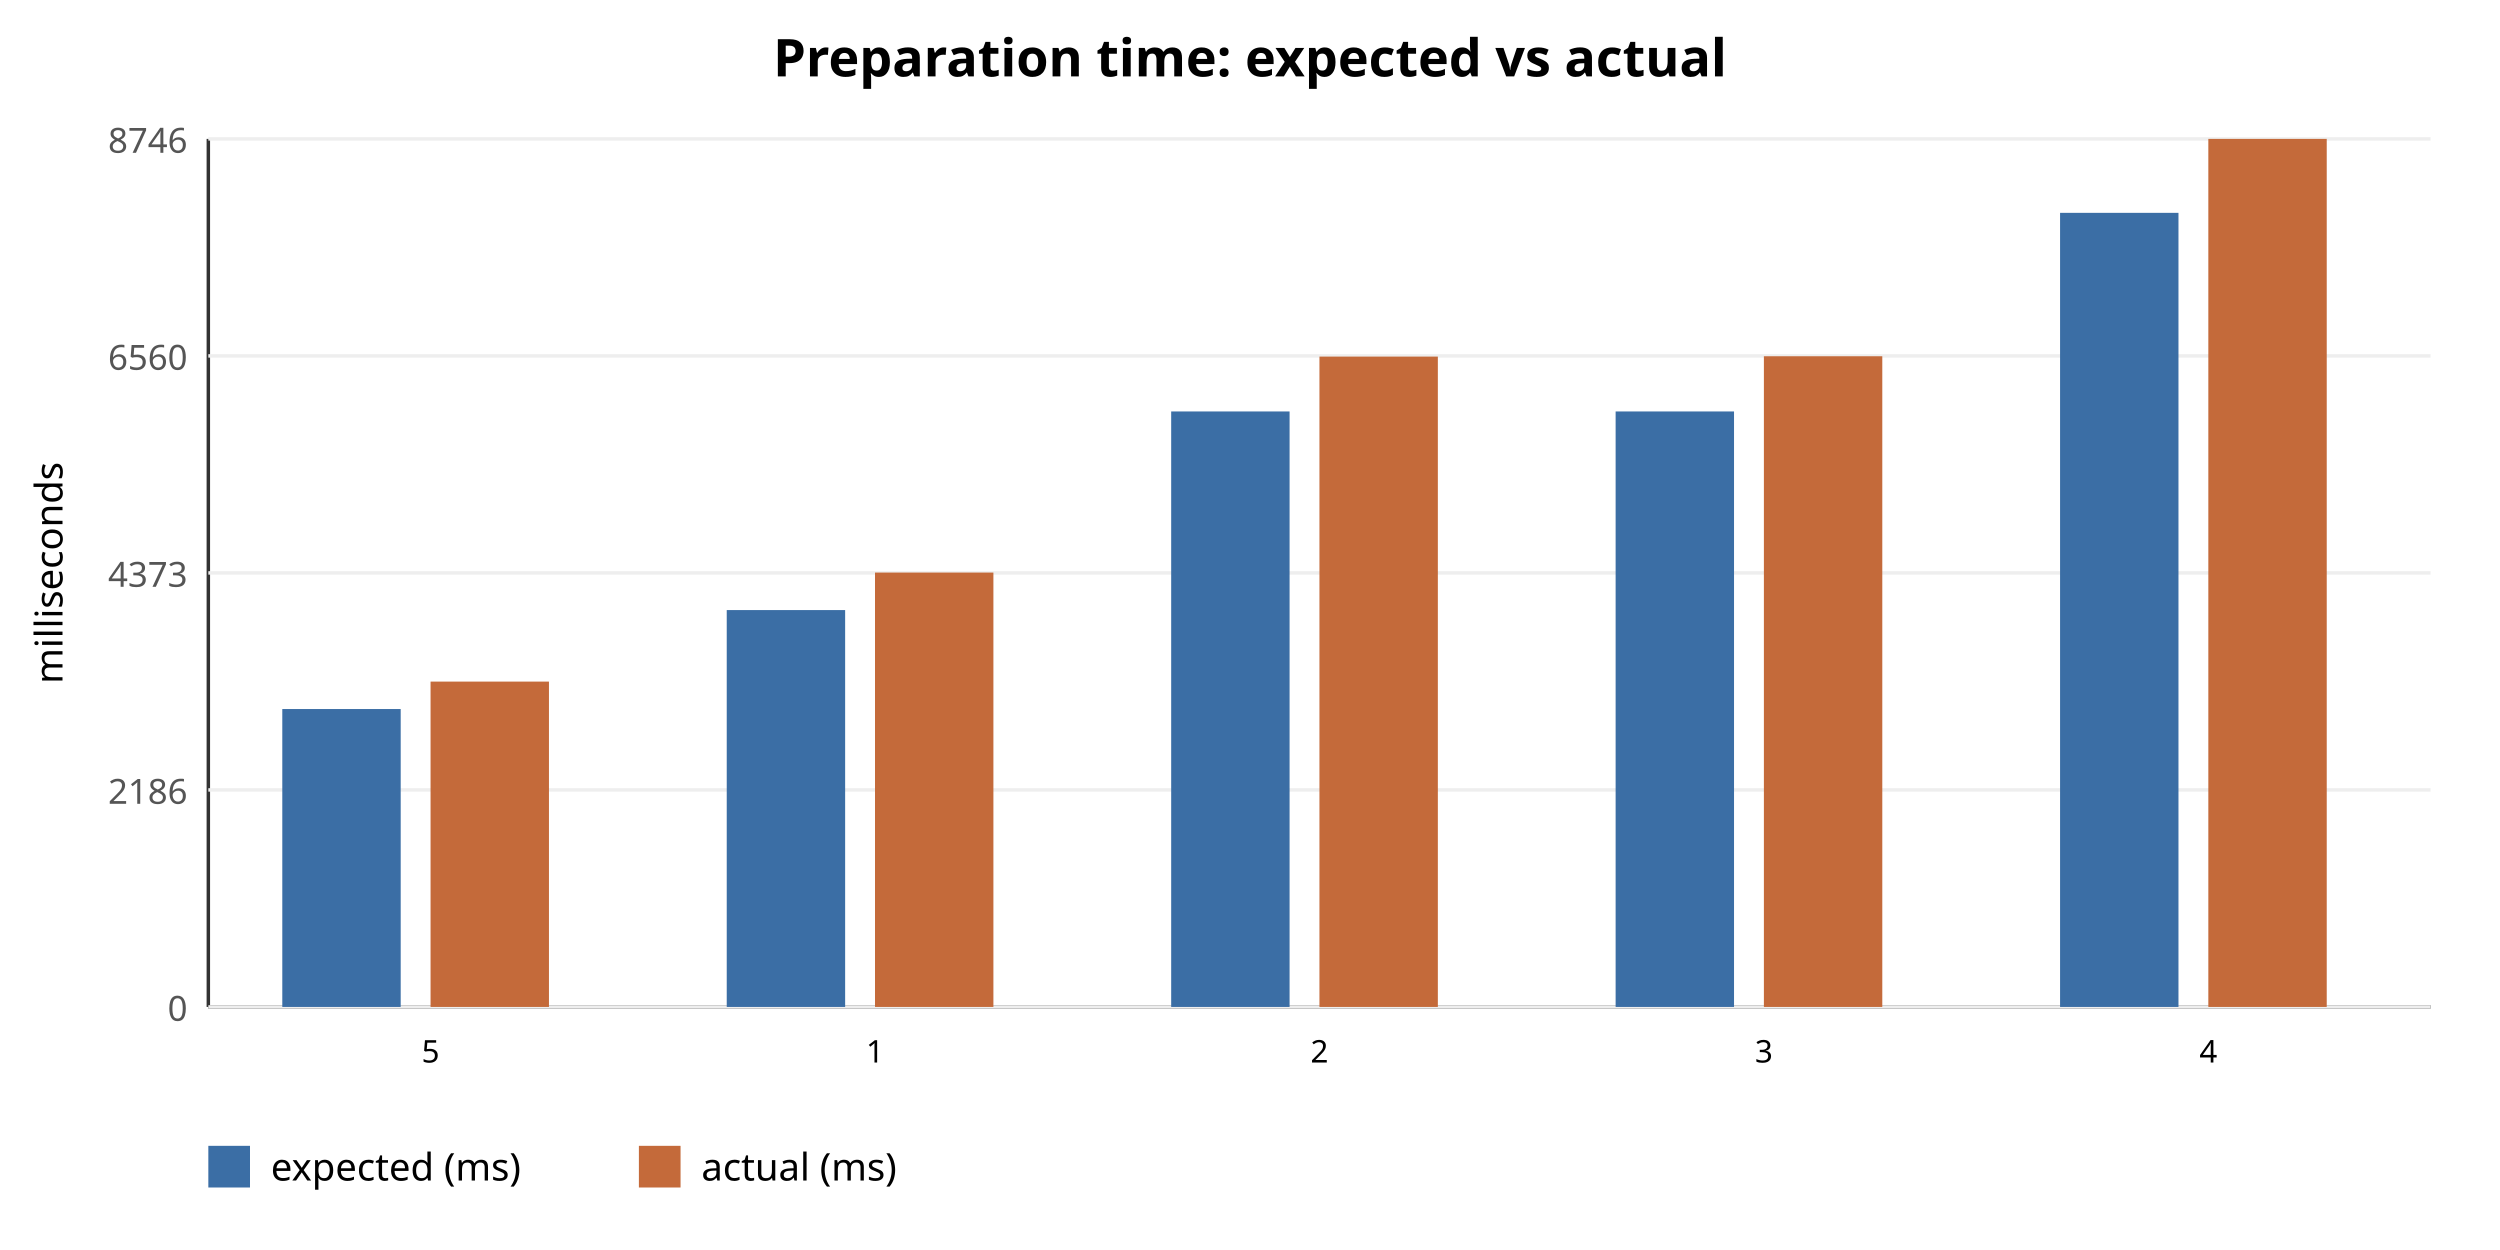
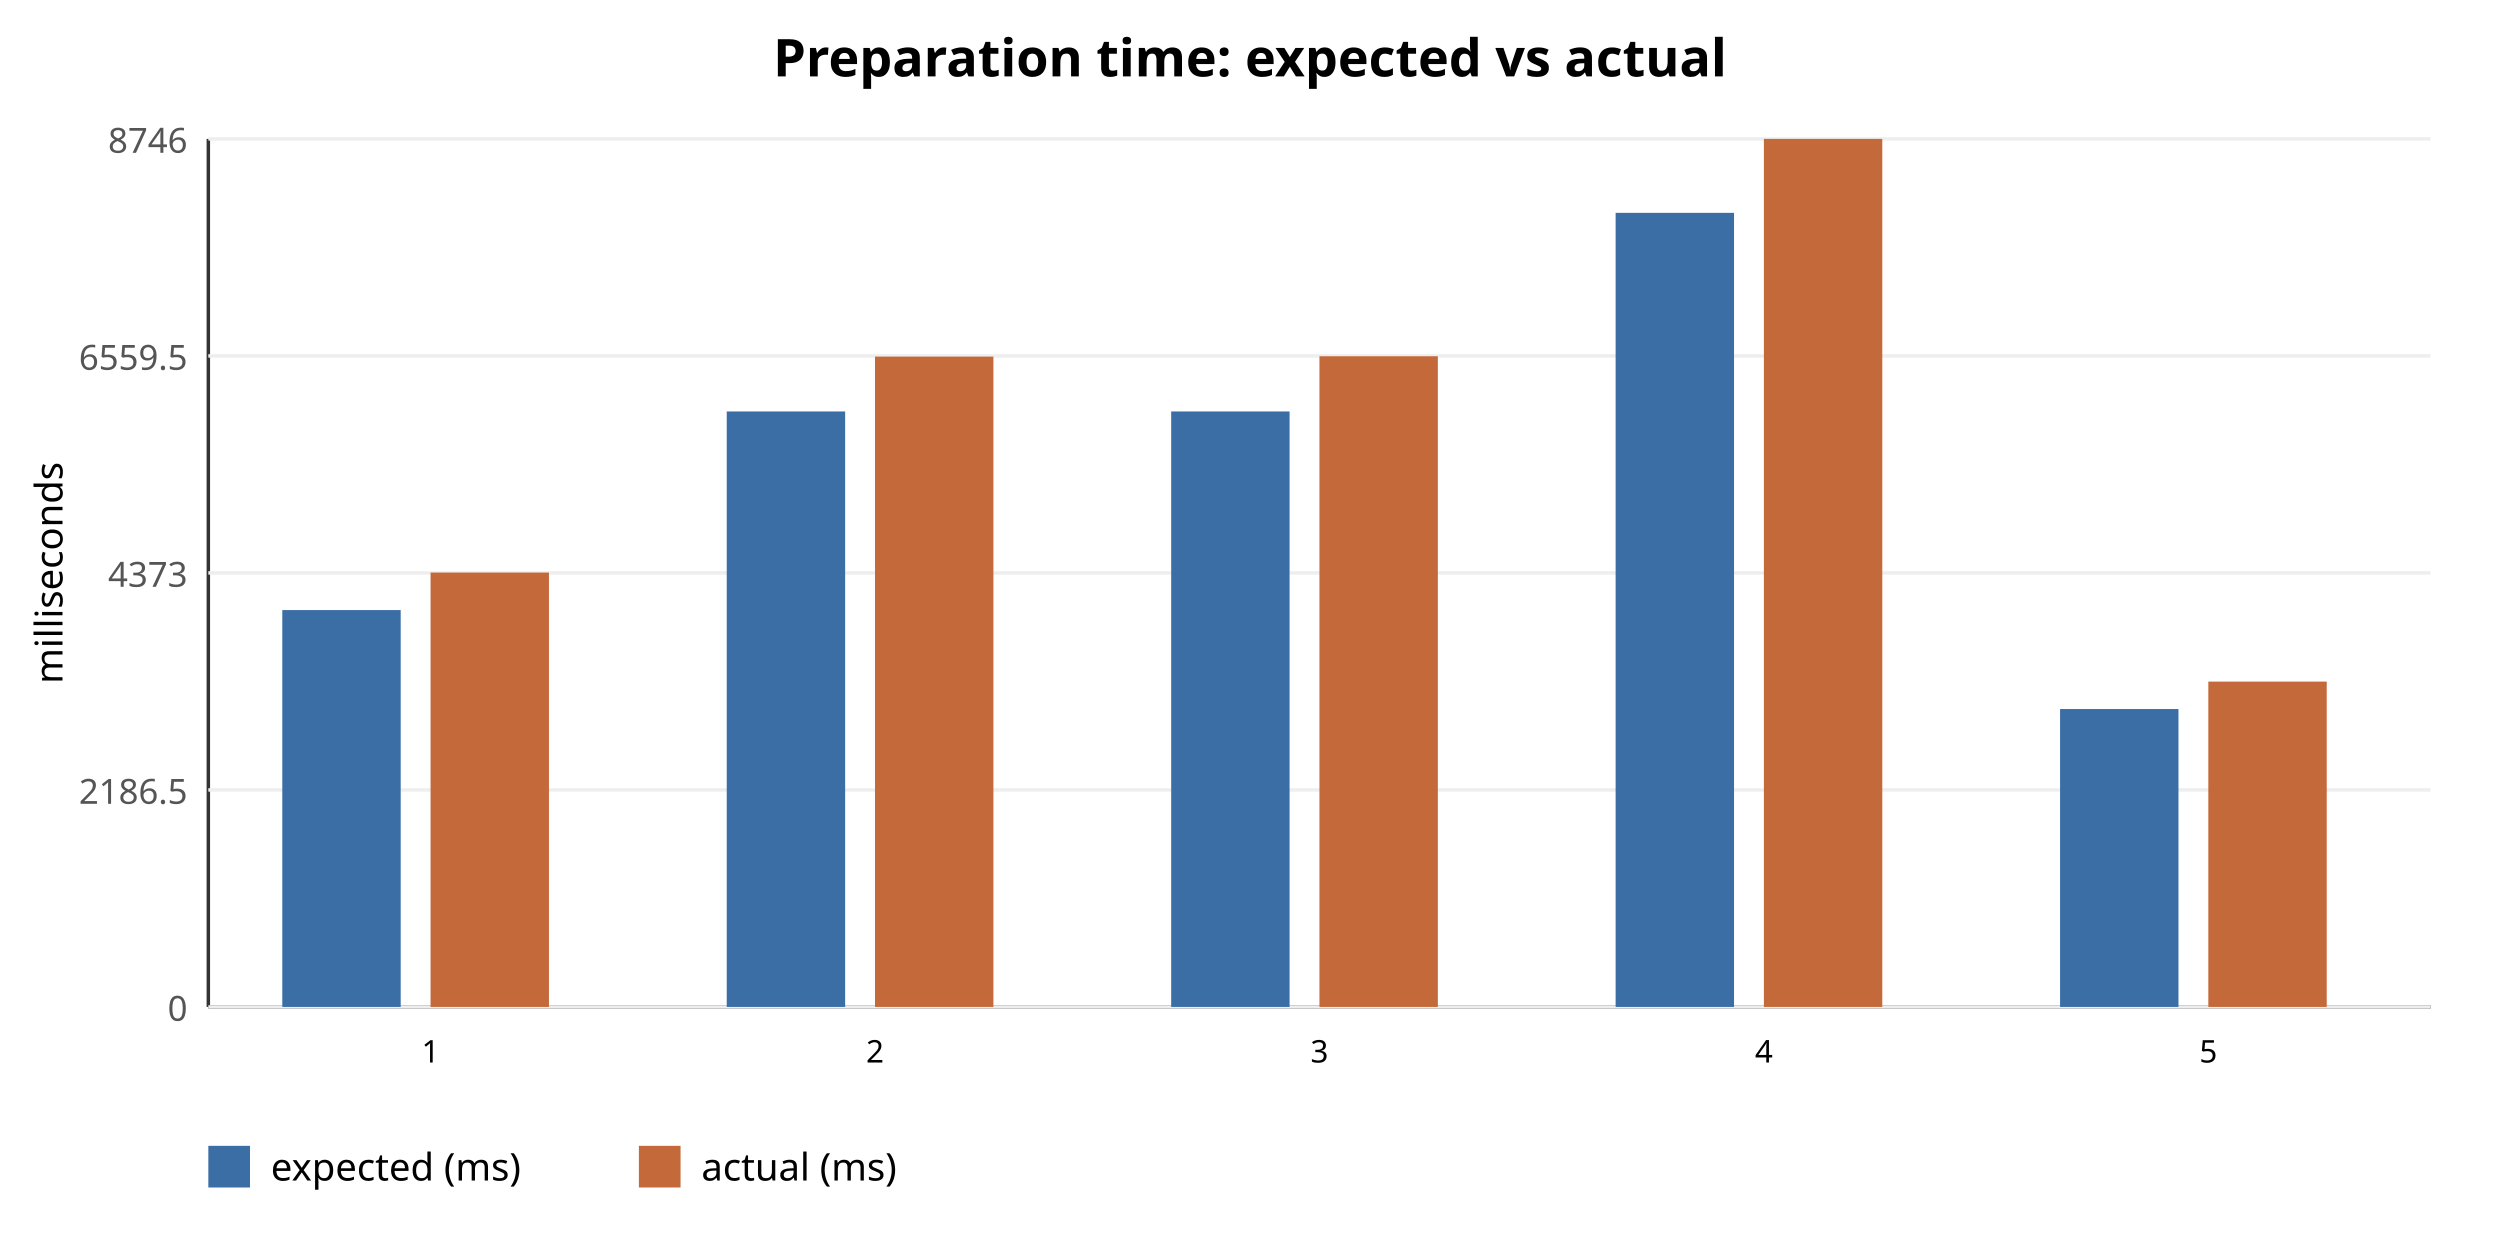
<svg xmlns="http://www.w3.org/2000/svg" width="720" height="360">
  <rect width="720" height="360" fill="white" />
  <text x="360.0" y="22" text-anchor="middle" font-family="sans-serif" font-size="15" font-weight="bold">Preparation time: expected vs actual</text>
  <line x1="60" y1="40" x2="60" y2="290" stroke="#333" />
  <line x1="60" y1="290" x2="700" y2="290" stroke="#333" />
  <line x1="60" y1="40.0" x2="700" y2="40.0" stroke="#eee" />
  <text x="54" y="44.0" text-anchor="end" font-family="sans-serif" font-size="10" fill="#555">8746</text>
  <line x1="60" y1="102.5" x2="700" y2="102.5" stroke="#eee" />
-   <text x="54" y="106.5" text-anchor="end" font-family="sans-serif" font-size="10" fill="#555">6560</text>
+   <text x="54" y="106.5" text-anchor="end" font-family="sans-serif" font-size="10" fill="#555">6559.5</text>
  <line x1="60" y1="165.0" x2="700" y2="165.0" stroke="#eee" />
  <text x="54" y="169.0" text-anchor="end" font-family="sans-serif" font-size="10" fill="#555">4373</text>
  <line x1="60" y1="227.5" x2="700" y2="227.5" stroke="#eee" />
-   <text x="54" y="231.5" text-anchor="end" font-family="sans-serif" font-size="10" fill="#555">2186</text>
+   <text x="54" y="231.5" text-anchor="end" font-family="sans-serif" font-size="10" fill="#555">2186.5</text>
  <line x1="60" y1="290.0" x2="700" y2="290.0" stroke="#eee" />
  <text x="54" y="294.0" text-anchor="end" font-family="sans-serif" font-size="10" fill="#555">0</text>
-   <rect x="81.3" y="204.2" width="34.1" height="85.8" fill="#3b6ea5" />
-   <rect x="124.0" y="196.3" width="34.1" height="93.7" fill="#c46a3a" />
-   <text x="124.0" y="306" text-anchor="middle" font-family="sans-serif" font-size="9">5</text>
-   <rect x="209.3" y="175.7" width="34.1" height="114.3" fill="#3b6ea5" />
-   <rect x="252.0" y="164.9" width="34.1" height="125.1" fill="#c46a3a" />
-   <text x="252.0" y="306" text-anchor="middle" font-family="sans-serif" font-size="9">1</text>
+   <rect x="81.3" y="175.7" width="34.1" height="114.3" fill="#3b6ea5" />
+   <rect x="124.0" y="164.9" width="34.1" height="125.1" fill="#c46a3a" />
+   <text x="124.0" y="306" text-anchor="middle" font-family="sans-serif" font-size="9">1</text>
+   <rect x="209.3" y="118.5" width="34.1" height="171.5" fill="#3b6ea5" />
+   <rect x="252.0" y="102.7" width="34.1" height="187.3" fill="#c46a3a" />
+   <text x="252.0" y="306" text-anchor="middle" font-family="sans-serif" font-size="9">2</text>
  <rect x="337.3" y="118.5" width="34.1" height="171.5" fill="#3b6ea5" />
-   <rect x="380.0" y="102.7" width="34.1" height="187.3" fill="#c46a3a" />
-   <text x="380.0" y="306" text-anchor="middle" font-family="sans-serif" font-size="9">2</text>
-   <rect x="465.3" y="118.5" width="34.1" height="171.5" fill="#3b6ea5" />
-   <rect x="508.0" y="102.6" width="34.1" height="187.4" fill="#c46a3a" />
-   <text x="508.0" y="306" text-anchor="middle" font-family="sans-serif" font-size="9">3</text>
-   <rect x="593.3" y="61.3" width="34.1" height="228.7" fill="#3b6ea5" />
-   <rect x="636.0" y="40.0" width="34.1" height="250.0" fill="#c46a3a" />
-   <text x="636.0" y="306" text-anchor="middle" font-family="sans-serif" font-size="9">4</text>
+   <rect x="380.0" y="102.6" width="34.1" height="187.4" fill="#c46a3a" />
+   <text x="380.0" y="306" text-anchor="middle" font-family="sans-serif" font-size="9">3</text>
+   <rect x="465.3" y="61.3" width="34.1" height="228.7" fill="#3b6ea5" />
+   <rect x="508.0" y="40.0" width="34.1" height="250.0" fill="#c46a3a" />
+   <text x="508.0" y="306" text-anchor="middle" font-family="sans-serif" font-size="9">4</text>
+   <rect x="593.3" y="204.2" width="34.1" height="85.8" fill="#3b6ea5" />
+   <rect x="636.0" y="196.3" width="34.1" height="93.7" fill="#c46a3a" />
+   <text x="636.0" y="306" text-anchor="middle" font-family="sans-serif" font-size="9">5</text>
  <rect x="60" y="330" width="12" height="12" fill="#3b6ea5" />
  <text x="78" y="340" font-family="sans-serif" font-size="11">expected (ms)</text>
  <rect x="184" y="330" width="12" height="12" fill="#c46a3a" />
  <text x="202" y="340" font-family="sans-serif" font-size="11">actual (ms)</text>
  <text x="18" y="165.0" transform="rotate(-90 18 165.0)" text-anchor="middle" font-family="sans-serif" font-size="11">milliseconds</text>
</svg>
